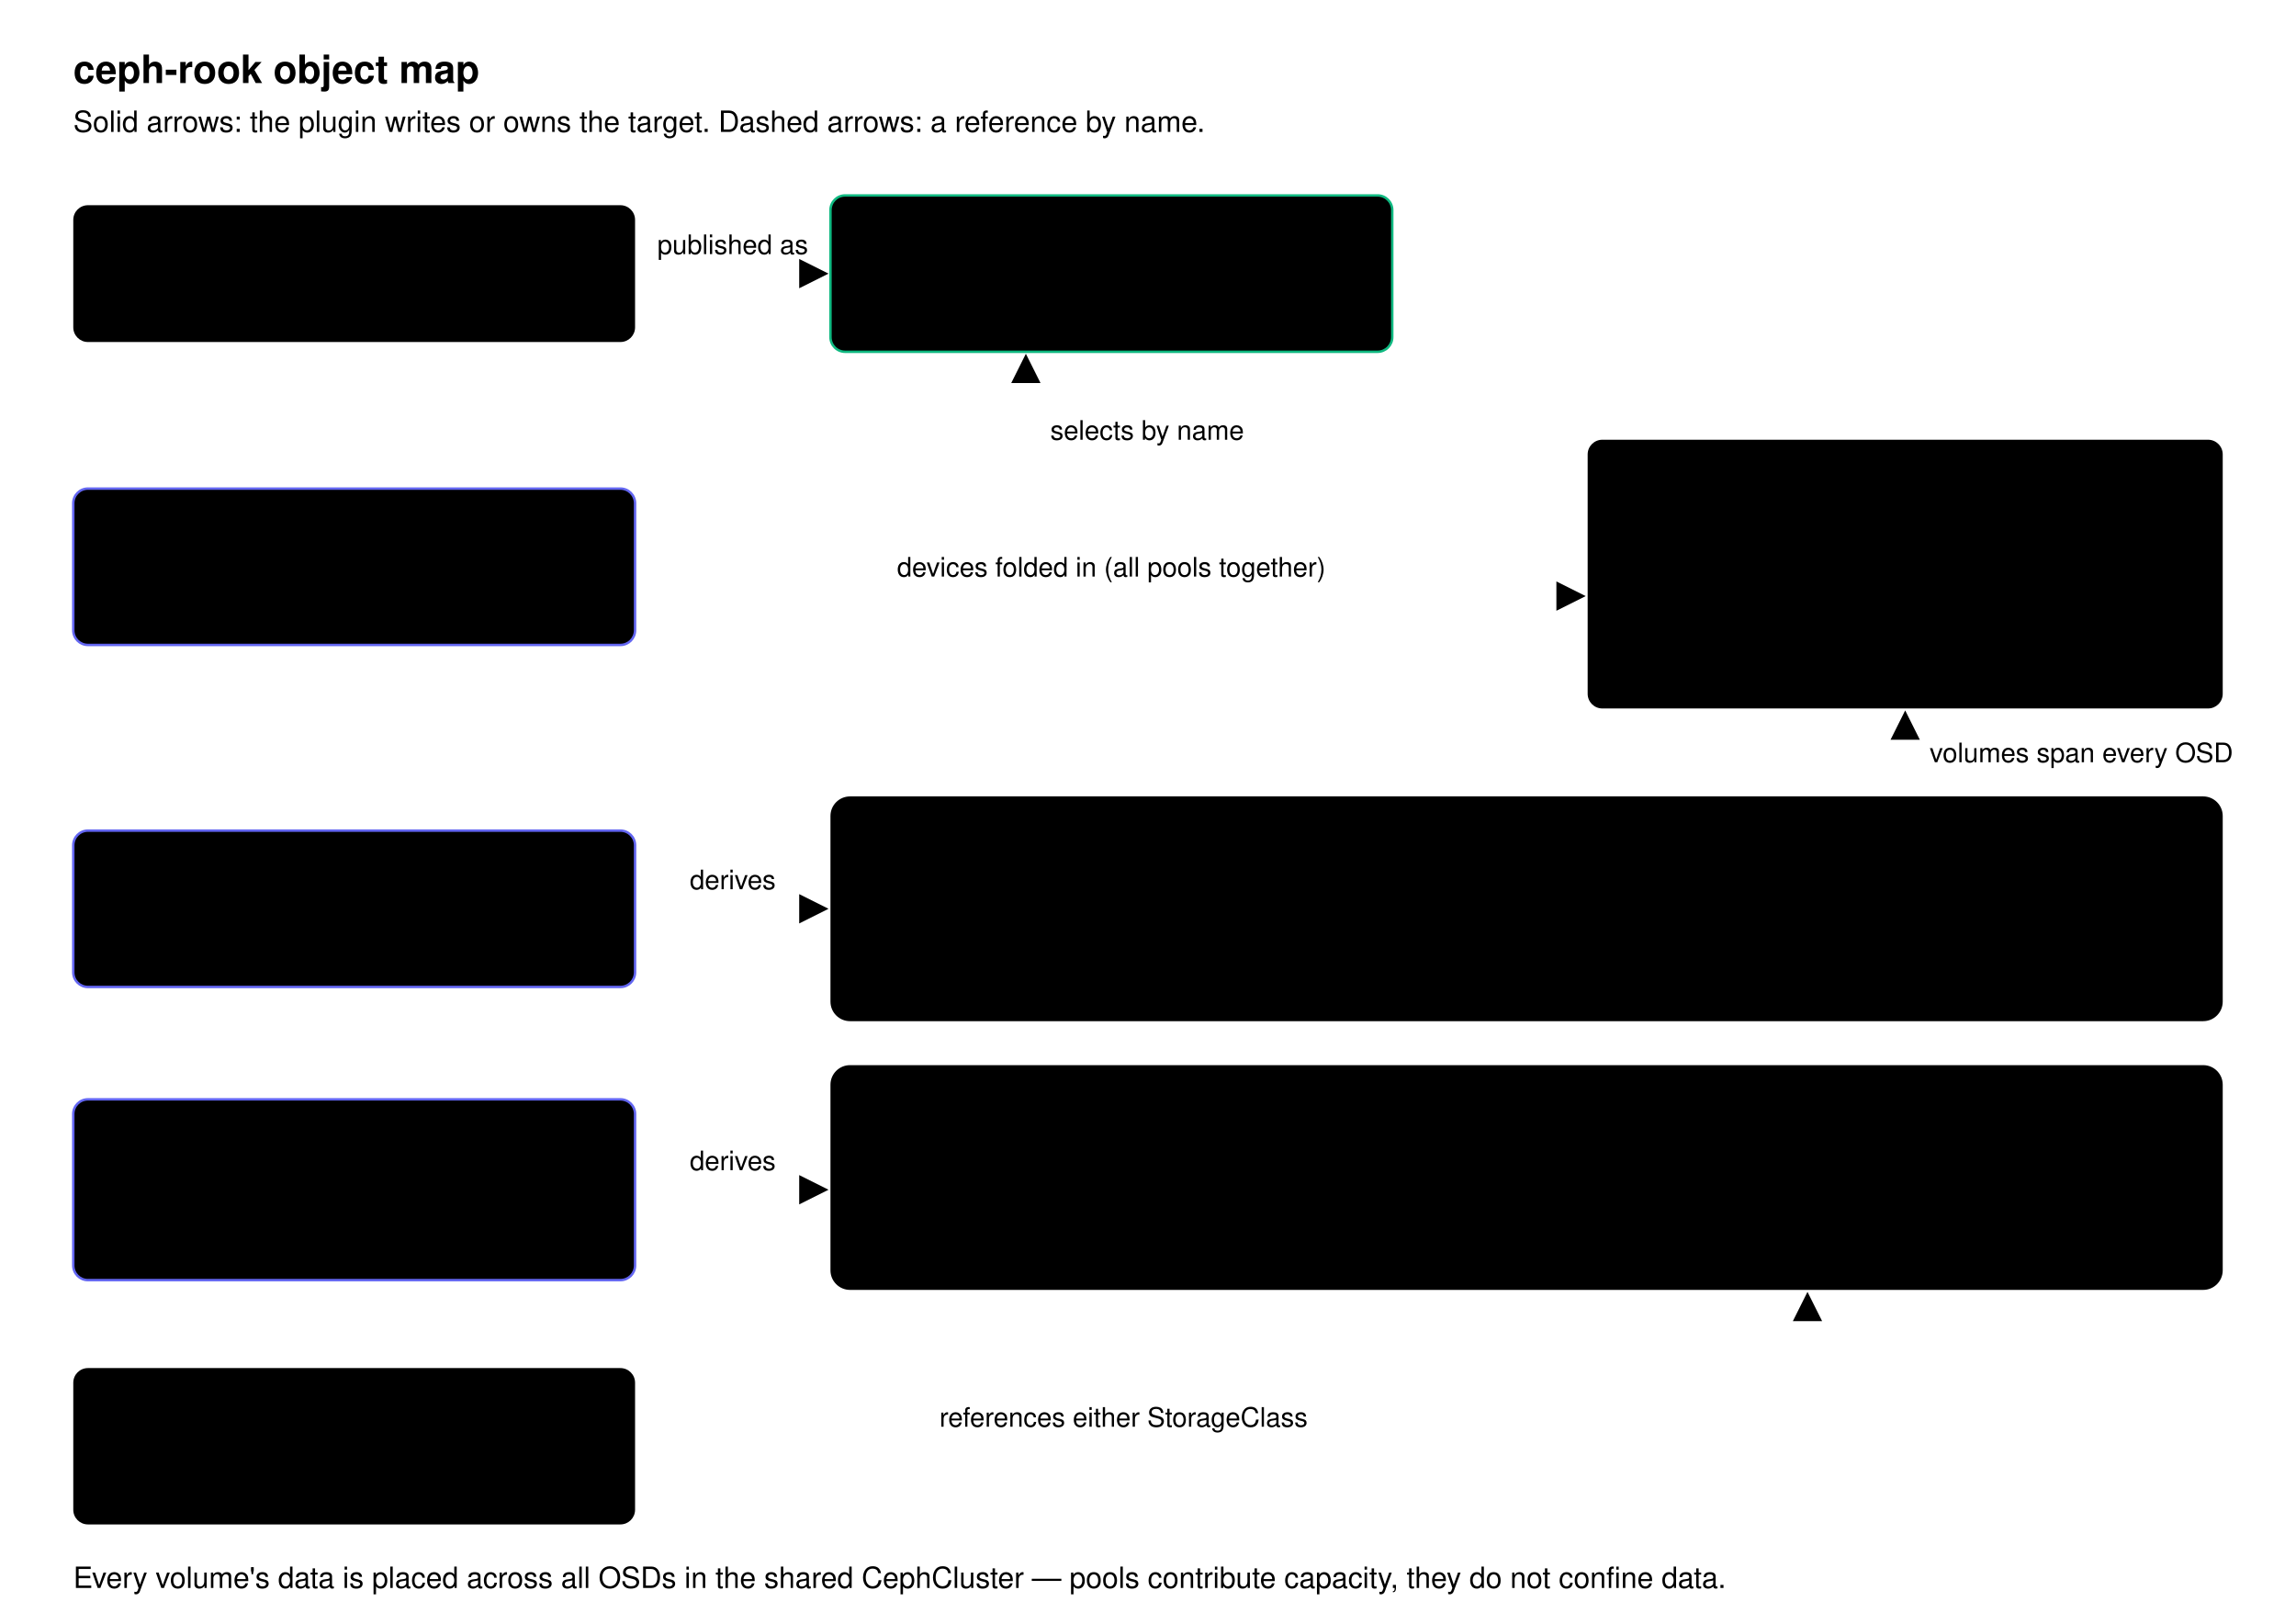
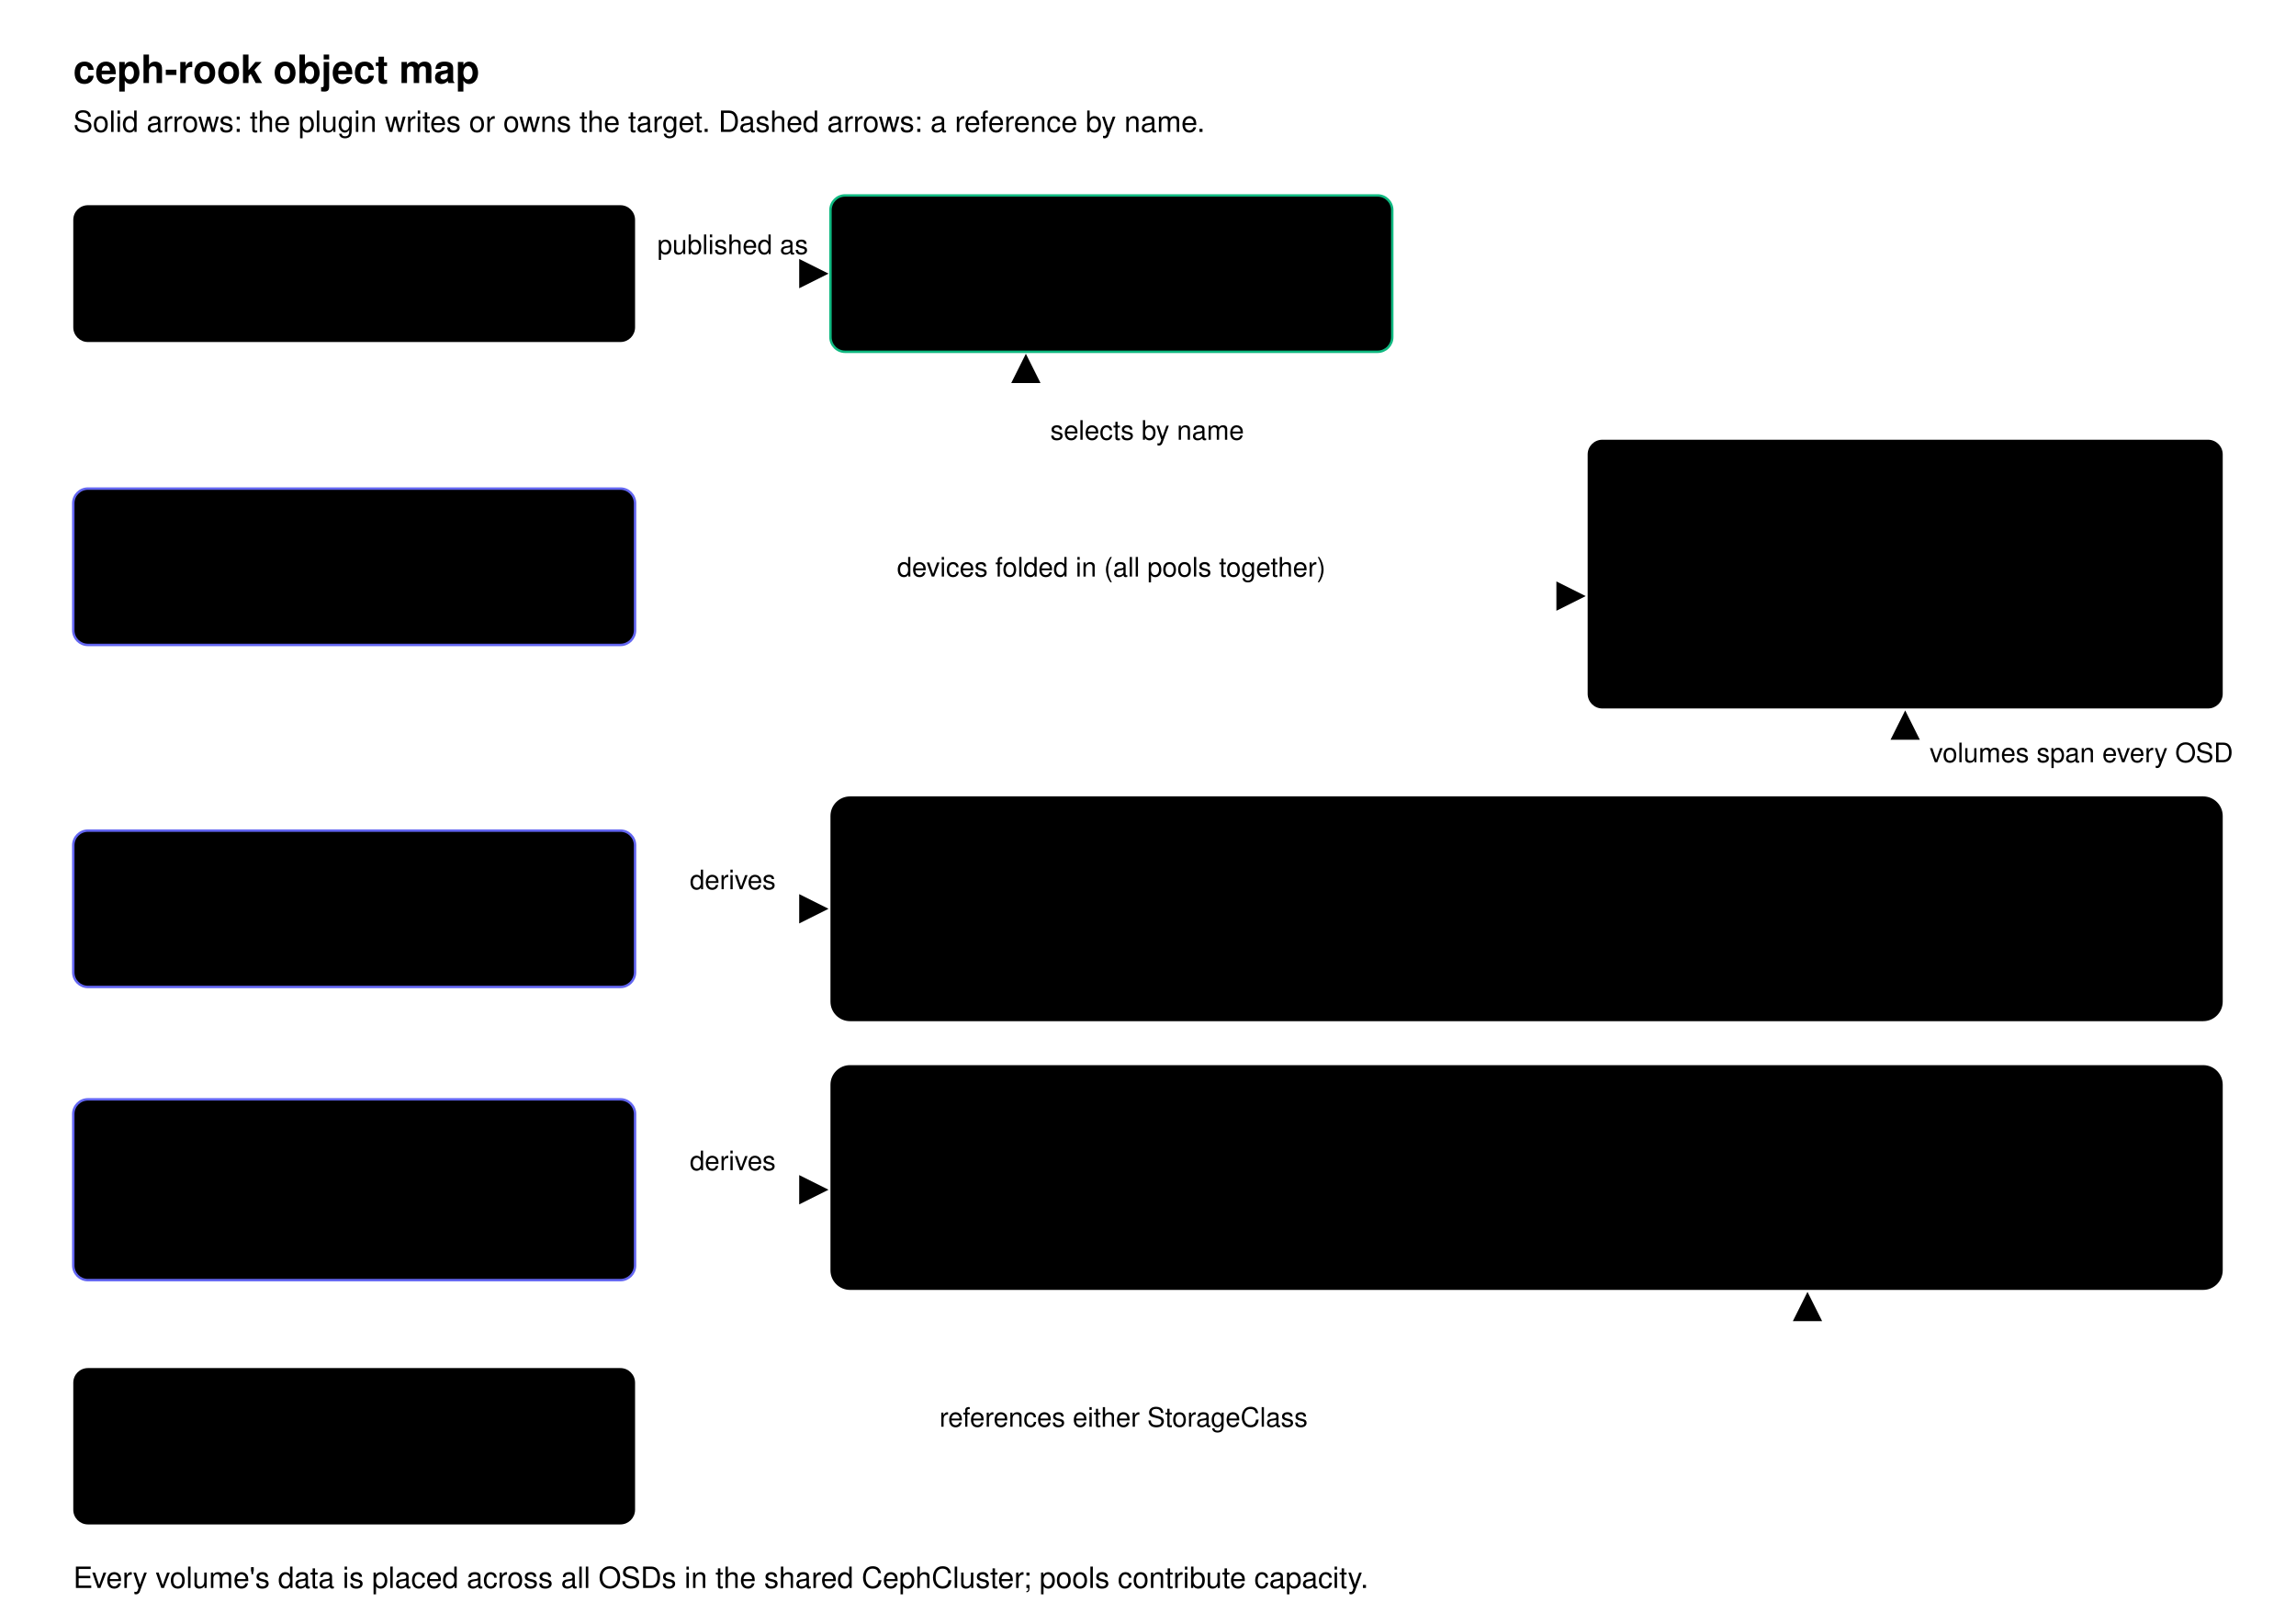
<svg xmlns="http://www.w3.org/2000/svg" width="940" height="660" viewBox="0 0 940 660" style="background: #ffffff; background-color: light-dark(#ffffff, var(--ge-dark-color, #121212)); color-scheme: light dark;">
  <style>
    text { font-family: -apple-system, BlinkMacSystemFont, "Segoe UI", Helvetica, Arial, sans-serif; }
    .fg    { fill: light-dark(#111827, #e5e7eb); }
    .muted { fill: light-dark(#6b7280, #9ca3af); }
    .mono  { font-family: ui-monospace, SFMono-Regular, Menlo, Consolas, monospace; }
    .panel { fill: light-dark(#f9fafb, #1b2130); stroke: light-dark(#d1d5db, #3b4457); }
    .cr    { fill: light-dark(#eef2ff, #312e81); stroke: #6366f1; }
    .box   { fill: light-dark(#ffffff, #1f2937); stroke: light-dark(#d1d5db, #3b4457); }
    .inv   { fill: light-dark(#ecfdf5, #064e3b); stroke: #10b981; }
    .arrow { stroke: light-dark(#6b7280, #9ca3af); stroke-width: 2; fill: none; }
    .dash  { stroke-dasharray: 5 4; }
  </style>
  <defs>
    <marker id="a" viewBox="0 0 10 10" refX="9" refY="5" markerWidth="6" markerHeight="6" orient="auto">
      <path d="M0,0 L10,5 L0,10 z" fill="light-dark(#6b7280, #9ca3af)" />
    </marker>
  </defs>
  <text class="fg" x="30" y="34" font-size="16" font-weight="600">ceph-rook object map</text>
  <text class="muted" x="30" y="54" font-size="12">Solid arrows: the plugin writes or owns the target. Dashed arrows: a reference by name.</text>
  <rect class="box" x="30" y="84" width="230" height="56" rx="6" />
  <text class="fg mono" x="46" y="106" font-size="12.5">rook-discover ConfigMaps</text>
  <text class="muted" x="46" y="124" font-size="12">raw device JSON, one per node</text>
  <path class="arrow" d="M260,112 L338,112" marker-end="url(#a)" />
  <text class="muted" x="300" y="104" font-size="11" text-anchor="middle">published as</text>
  <rect class="inv" x="340" y="80" width="230" height="64" rx="6" />
  <text class="fg mono" x="356" y="102" font-size="12.5" font-weight="600">Disk</text>
  <text class="muted" x="356" y="120" font-size="12">cluster-scoped device inventory</text>
  <text class="muted" x="356" y="136" font-size="12">status: node, path, size, claimedBy</text>
  <rect class="cr" x="30" y="200" width="230" height="64" rx="6" />
  <text class="fg mono" x="46" y="222" font-size="12.5" font-weight="600">DiskPool</text>
  <text class="muted" x="46" y="240" font-size="12">spec.disks — Disk names</text>
  <path class="arrow dash" d="M260,220 L420,220 L420,146" marker-end="url(#a)" />
  <text class="muted" x="430" y="180" font-size="11">selects by name</text>
  <rect class="box" x="650" y="180" width="260" height="110" rx="6" />
  <text class="fg mono" x="666" y="204" font-size="12.5" font-weight="600">CephCluster rook-ceph</text>
  <text class="muted" x="666" y="222" font-size="12">singleton, namespace rook-ceph</text>
  <text class="muted" x="666" y="240" font-size="12">spec.storage.nodes — every pool's</text>
  <text class="muted" x="666" y="256" font-size="12">disks, deduplicated</text>
  <text class="muted" x="666" y="274" font-size="12">runs one OSD per disk</text>
  <path class="arrow" d="M260,244 L648,244" marker-end="url(#a)" />
  <text class="muted" x="455" y="236" font-size="11" text-anchor="middle">devices folded in (all pools together)</text>
  <rect class="cr" x="30" y="340" width="230" height="64" rx="6" />
  <text class="fg mono" x="46" y="362" font-size="12.5" font-weight="600">BlockStorage</text>
  <text class="muted" x="46" y="380" font-size="12">spec.replication</text>
  <rect class="panel" x="340" y="326" width="570" height="92" rx="8" />
-   <text class="muted" x="356" y="346" font-size="11">derived and owned — never adopts an object it does not own</text>
+   <text class="muted" x="356" y="346" font-size="11">derived and owned; foreign objects are refused</text>
  <rect class="box" x="356" y="356" width="250" height="50" rx="6" />
  <text class="fg mono" x="370" y="376" font-size="12.5">CephBlockPool</text>
  <text class="muted mono" x="370" y="394" font-size="12">ceph-&lt;name&gt;</text>
  <rect class="box" x="640" y="356" width="250" height="50" rx="6" />
  <text class="fg mono" x="654" y="376" font-size="12.5">StorageClass ceph-&lt;name&gt;</text>
  <text class="muted" x="654" y="394" font-size="12">ReadWriteOnce (block)</text>
  <path class="arrow" d="M260,372 L338,372" marker-end="url(#a)" />
  <text class="muted" x="300" y="364" font-size="11" text-anchor="middle">derives</text>
  <rect class="cr" x="30" y="450" width="230" height="74" rx="6" />
  <text class="fg mono" x="46" y="472" font-size="12.5" font-weight="600">FileStorage</text>
  <text class="muted" x="46" y="490" font-size="12">spec.replication</text>
  <text class="muted" x="46" y="506" font-size="12">spec.metadataServers</text>
  <rect class="panel" x="340" y="436" width="570" height="92" rx="8" />
-   <text class="muted" x="356" y="456" font-size="11">derived and owned — never adopts an object it does not own</text>
+   <text class="muted" x="356" y="456" font-size="11">derived and owned; foreign objects are refused</text>
  <rect class="box" x="356" y="466" width="250" height="50" rx="6" />
  <text class="fg mono" x="370" y="486" font-size="12.5">CephFilesystem</text>
  <text class="muted mono" x="370" y="504" font-size="12">cephfs-&lt;name&gt;</text>
  <rect class="box" x="640" y="466" width="250" height="50" rx="6" />
  <text class="fg mono" x="654" y="486" font-size="12.5">StorageClass cephfs-&lt;name&gt;</text>
  <text class="muted" x="654" y="504" font-size="12">ReadWriteMany (shared file)</text>
  <path class="arrow" d="M260,487 L338,487" marker-end="url(#a)" />
  <text class="muted" x="300" y="479" font-size="11" text-anchor="middle">derives</text>
  <path class="arrow dash" d="M780,324 L780,292" marker-end="url(#a)" />
  <text class="muted" x="790" y="312" font-size="11">volumes span every OSD</text>
  <rect class="box" x="30" y="560" width="230" height="64" rx="6" />
  <text class="fg" x="46" y="584" font-size="12.5" font-weight="600">PersistentVolumeClaim</text>
  <text class="muted" x="46" y="602" font-size="12">storageClassName from</text>
  <text class="muted mono" x="46" y="618" font-size="12">status.storageClassName</text>
  <path class="arrow dash" d="M260,592 L740,592 L740,530" marker-end="url(#a)" />
  <text class="muted" x="460" y="584" font-size="11" text-anchor="middle">references either StorageClass</text>
-   <text class="muted" x="30" y="650" font-size="12">Every volume's data is placed across all OSDs in the shared CephCluster — pools contribute capacity, they do not confine data.</text>
+   <text class="muted" x="30" y="650" font-size="12">Every volume's data is placed across all OSDs in the shared CephCluster; pools contribute capacity.</text>
</svg>
